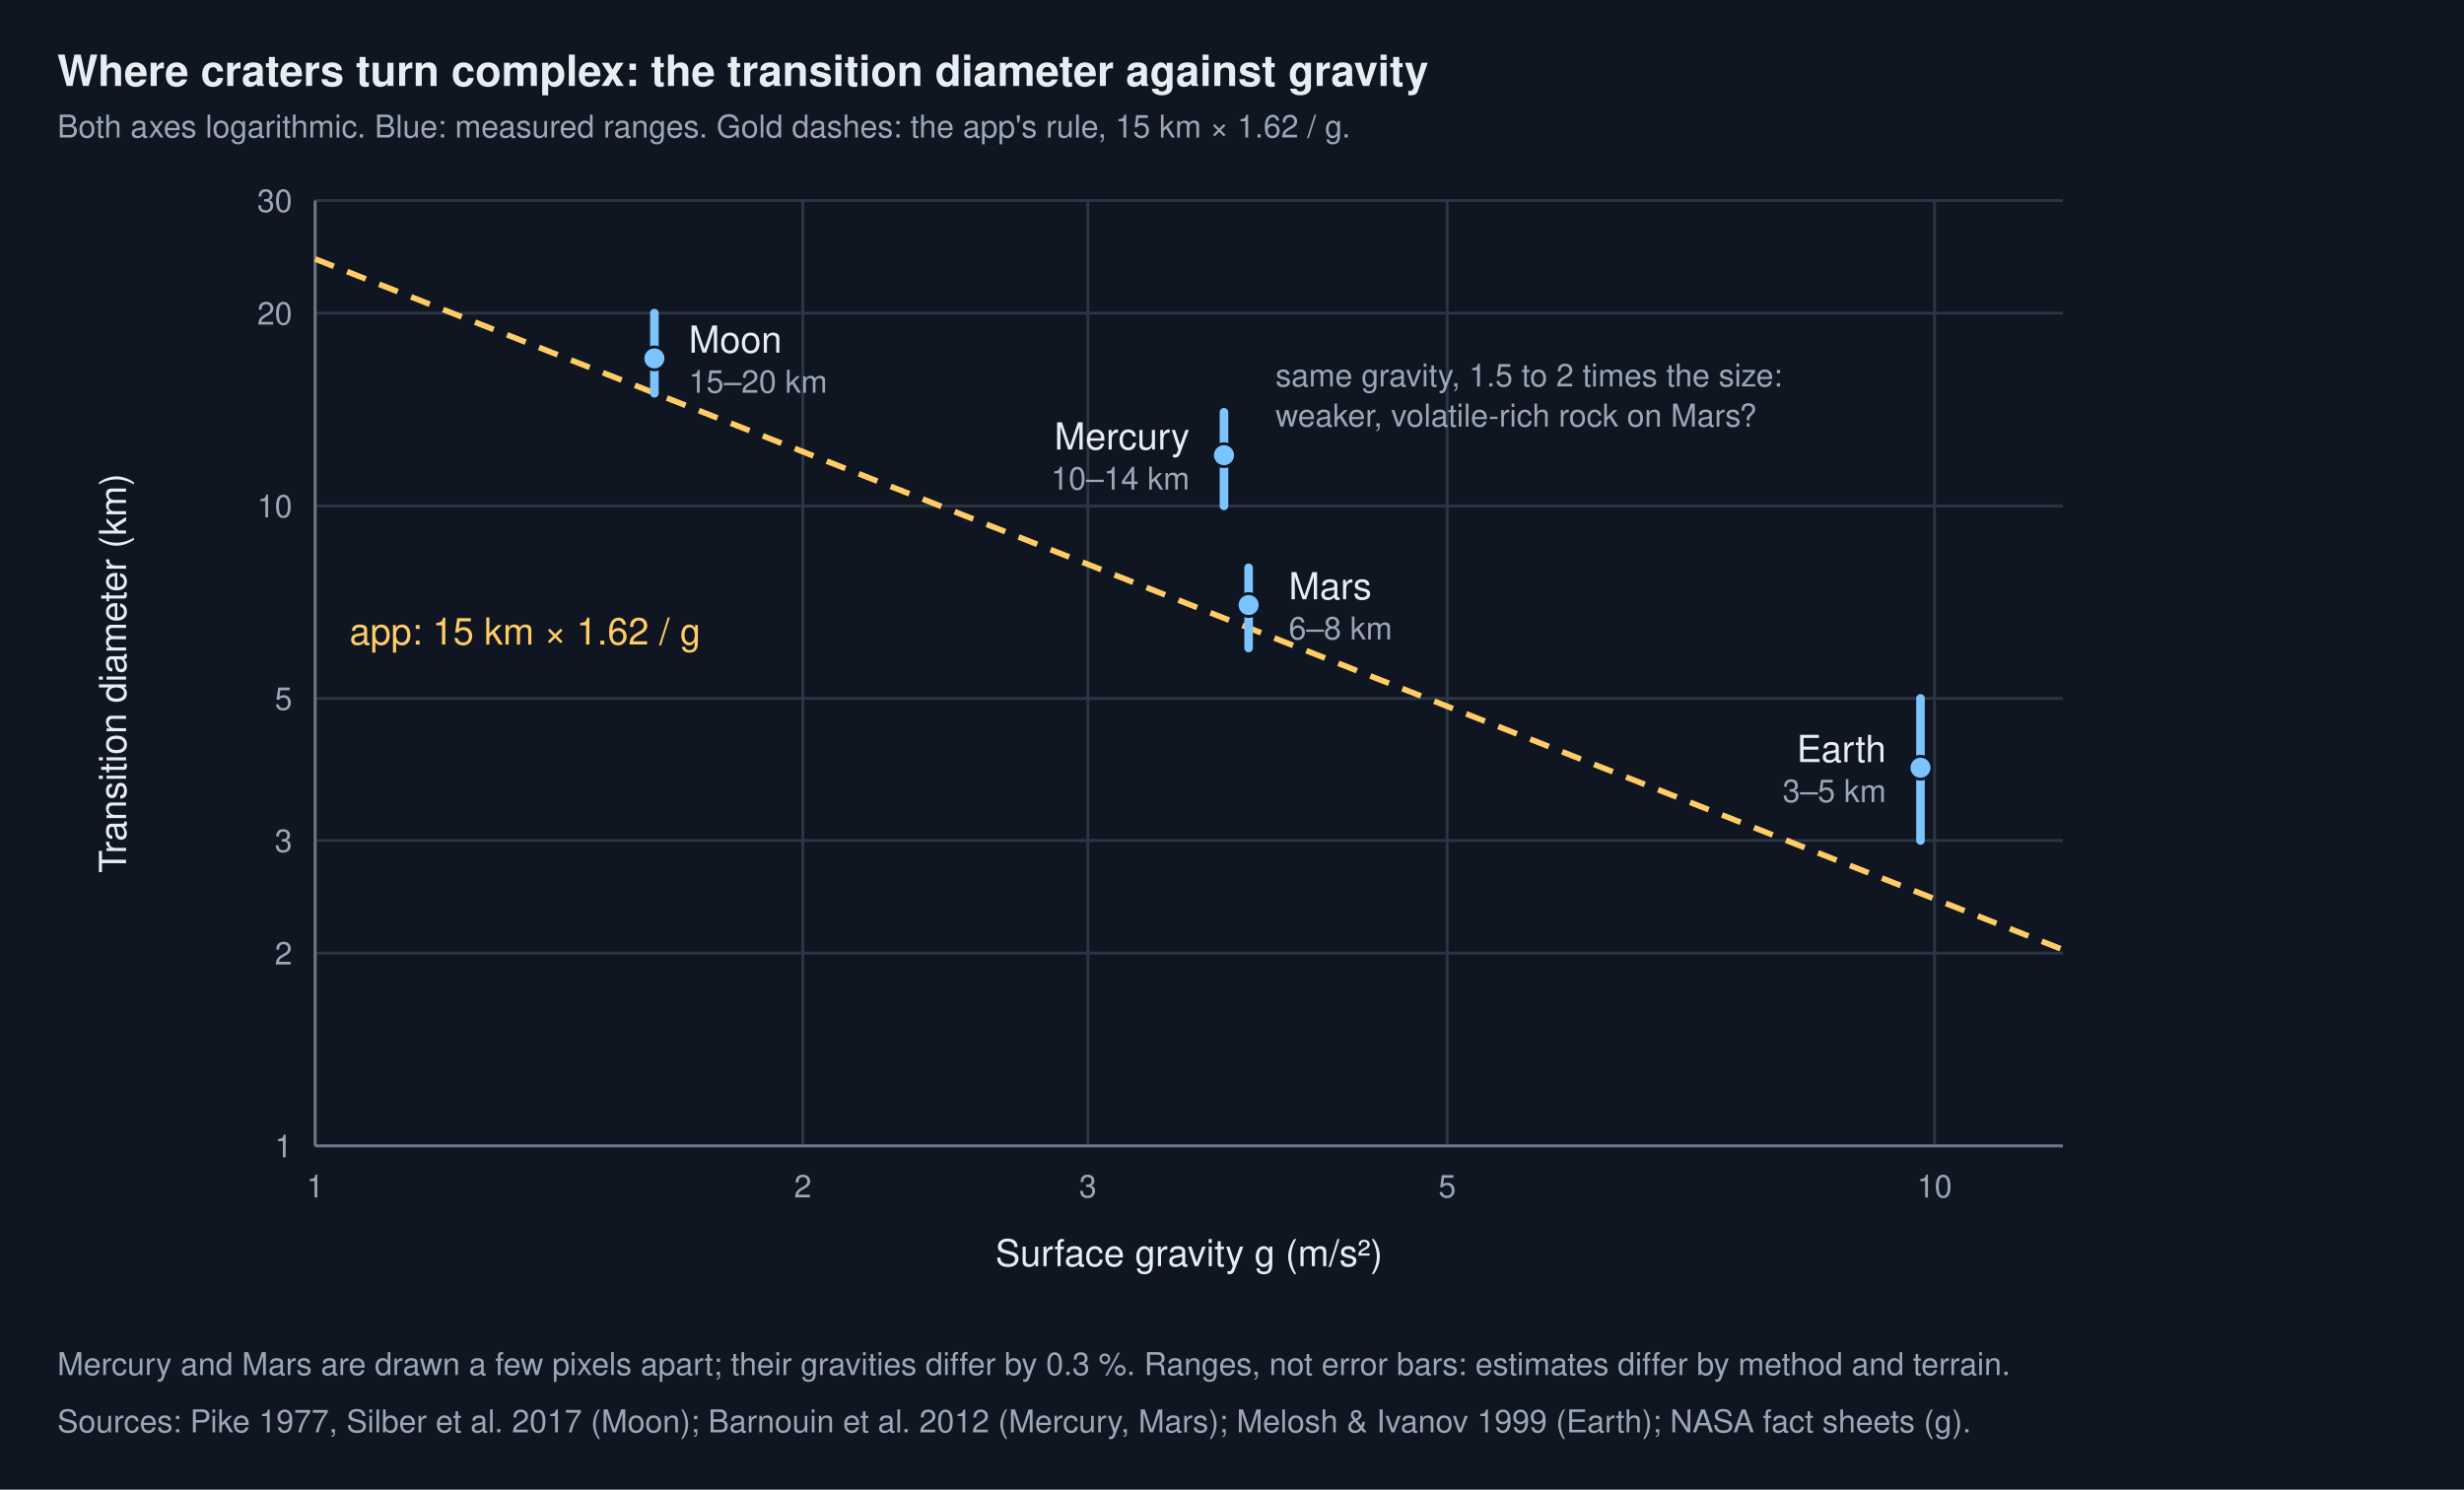
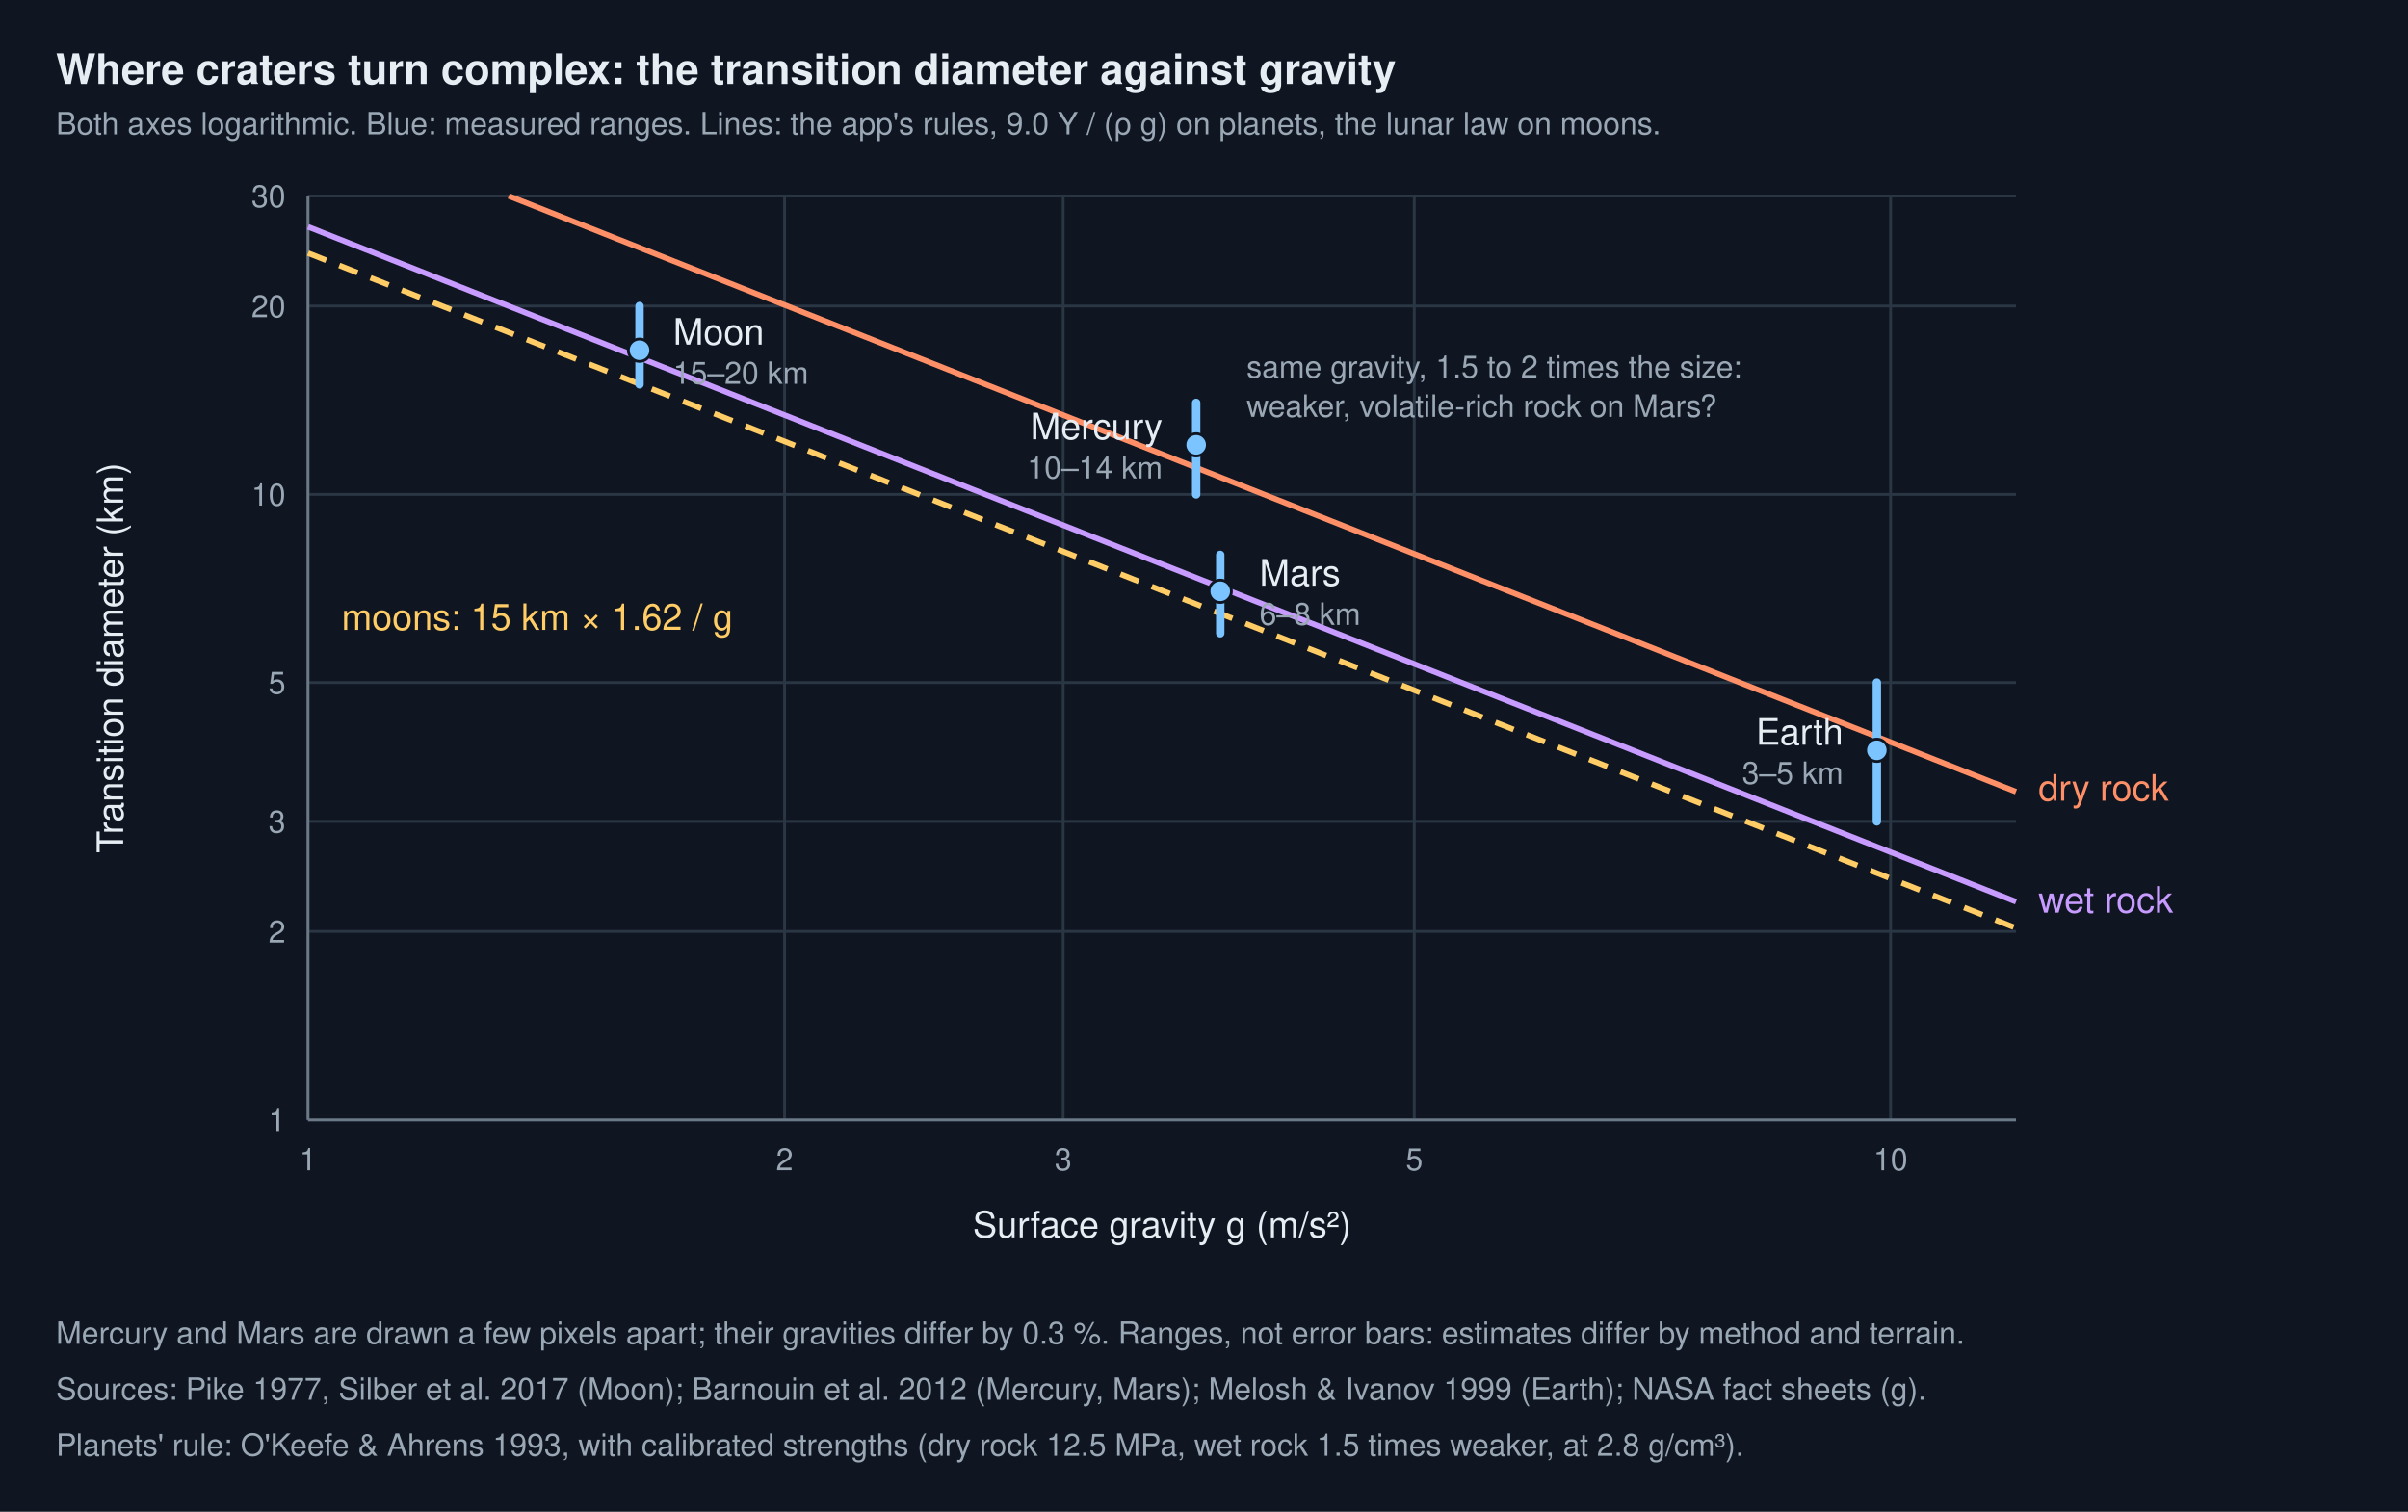
- <svg xmlns="http://www.w3.org/2000/svg" viewBox="0 0 860 520" width="860" height="520" role="img" aria-labelledby="title desc" font-family="-apple-system, 'Segoe UI', Helvetica, Arial, sans-serif">
+ <svg xmlns="http://www.w3.org/2000/svg" viewBox="0 0 860 540" width="860" height="540" role="img" aria-labelledby="title desc" font-family="-apple-system, 'Segoe UI', Helvetica, Arial, sans-serif">
  <style>
    .t { fill: #e6edf3; font-size: 13px; }
    .s { fill: #9aa7b4; font-size: 11px; }
    .h { fill: #e6edf3; font-size: 15px; font-weight: 600; }
    .grid { stroke: #2a3644; stroke-width: 1; }
    .axis { stroke: #6b7886; stroke-width: 1; }
    .app { stroke: #ffcc66; stroke-width: 2; stroke-dasharray: 7 5; fill: none; }
+     .rock { stroke: #ff8f66; stroke-width: 2; fill: none; }
+     .wet { stroke: #c79bff; stroke-width: 2; fill: none; }
    .bar { stroke: #7cc4ff; stroke-width: 3; stroke-linecap: round; }
    .dot { fill: #7cc4ff; stroke: #0f1622; stroke-width: 1; }
  </style>
-   <rect width="860" height="520" fill="#0f1622" />
+   <rect width="860" height="540" fill="#0f1622" />
  <text class="h" x="20" y="30">Where craters turn complex: the transition diameter against gravity</text>
-   <text class="s" x="20" y="48">Both axes logarithmic. Blue: measured ranges. Gold dashes: the app's rule, 15 km × 1.62 / g.</text>
+   <text class="s" x="20" y="48">Both axes logarithmic. Blue: measured ranges. Lines: the app's rules, 9.0 Y / (ρ g) on planets, the lunar law on moons.</text>
  <line class="grid" x1="110.0" y1="70" x2="110.0" y2="400" />
  <text class="s" x="110.0" y="418" text-anchor="middle">1</text>
  <line class="grid" x1="280.2" y1="70" x2="280.2" y2="400" />
  <text class="s" x="280.2" y="418" text-anchor="middle">2</text>
  <line class="grid" x1="379.7" y1="70" x2="379.7" y2="400" />
  <text class="s" x="379.7" y="418" text-anchor="middle">3</text>
  <line class="grid" x1="505.1" y1="70" x2="505.1" y2="400" />
  <text class="s" x="505.1" y="418" text-anchor="middle">5</text>
  <line class="grid" x1="675.2" y1="70" x2="675.2" y2="400" />
  <text class="s" x="675.2" y="418" text-anchor="middle">10</text>
  <line class="grid" x1="110" y1="400.0" x2="720" y2="400.0" />
  <text class="s" x="102" y="404.0" text-anchor="end">1</text>
  <line class="grid" x1="110" y1="332.7" x2="720" y2="332.7" />
  <text class="s" x="102" y="336.7" text-anchor="end">2</text>
  <line class="grid" x1="110" y1="293.4" x2="720" y2="293.4" />
  <text class="s" x="102" y="297.4" text-anchor="end">3</text>
  <line class="grid" x1="110" y1="243.8" x2="720" y2="243.8" />
  <text class="s" x="102" y="247.8" text-anchor="end">5</text>
  <line class="grid" x1="110" y1="176.6" x2="720" y2="176.6" />
  <text class="s" x="102" y="180.6" text-anchor="end">10</text>
  <line class="grid" x1="110" y1="109.3" x2="720" y2="109.3" />
  <text class="s" x="102" y="113.3" text-anchor="end">20</text>
  <line class="grid" x1="110" y1="70.0" x2="720" y2="70.0" />
  <text class="s" x="102" y="74.0" text-anchor="end">30</text>
  <line class="axis" x1="110" y1="400" x2="720" y2="400" />
  <line class="axis" x1="110" y1="70" x2="110" y2="400" />
  <text class="t" x="415" y="442" text-anchor="middle">Surface gravity g (m/s²)</text>
  <text class="t" transform="translate(44 235) rotate(-90)" text-anchor="middle">Transition diameter (km)</text>
  <polyline class="app" points="110.0,90.4 720.0,331.5" />
-   <text class="t" x="122" y="225" style="fill:#ffcc66">app: 15 km × 1.62 / g</text>
+   <text class="t" x="122" y="225" style="fill:#ffcc66">moons: 15 km × 1.62 / g</text>
+   <polyline class="rock" points="181.7,70.0 720.0,282.8" />
+   <text class="t" x="728" y="286" style="fill:#ff8f66">dry rock</text>
+   <polyline class="wet" points="110.0,81.0 720.0,322.1" />
+   <text class="t" x="728" y="326" style="fill:#c79bff">wet rock</text>
  <line class="bar" x1="228.4" y1="137.3" x2="228.4" y2="109.3" />
  <circle class="dot" cx="228.4" cy="125.1" r="4" />
  <text class="t" x="240.4" y="123.1" text-anchor="start">Moon</text>
  <text class="s" x="240.4" y="137.1" text-anchor="start">15–20 km</text>
  <line class="bar" x1="427.2" y1="176.6" x2="427.2" y2="143.9" />
  <circle class="dot" cx="427.2" cy="158.9" r="4" />
  <text class="t" x="415.2" y="156.9" text-anchor="end">Mercury</text>
  <text class="s" x="415.2" y="170.9" text-anchor="end">10–14 km</text>
  <line class="bar" x1="435.8" y1="226.2" x2="435.8" y2="198.2" />
  <circle class="dot" cx="435.8" cy="211.2" r="4" />
  <text class="t" x="449.8" y="209.2" text-anchor="start">Mars</text>
  <text class="s" x="449.8" y="223.2" text-anchor="start">6–8 km</text>
  <line class="bar" x1="670.3" y1="293.4" x2="670.3" y2="243.8" />
  <circle class="dot" cx="670.3" cy="268.0" r="4" />
  <text class="t" x="658.3" y="266.0" text-anchor="end">Earth</text>
  <text class="s" x="658.3" y="280.0" text-anchor="end">3–5 km</text>
  <text class="s" x="445.2" y="134.9">same gravity, 1.5 to 2 times the size:</text>
  <text class="s" x="445.2" y="148.9">weaker, volatile-rich rock on Mars?</text>
  <text class="s" x="20" y="480">Mercury and Mars are drawn a few pixels apart; their gravities differ by 0.3 %. Ranges, not error bars: estimates differ by method and terrain.</text>
  <text class="s" x="20" y="500">Sources: Pike 1977, Silber et al. 2017 (Moon); Barnouin et al. 2012 (Mercury, Mars); Melosh &amp; Ivanov 1999 (Earth); NASA fact sheets (g).</text>
+   <text class="s" x="20" y="520">Planets' rule: O'Keefe &amp; Ahrens 1993, with calibrated strengths (dry rock 12.5 MPa, wet rock 1.5 times weaker, at 2.8 g/cm³).</text>
</svg>
